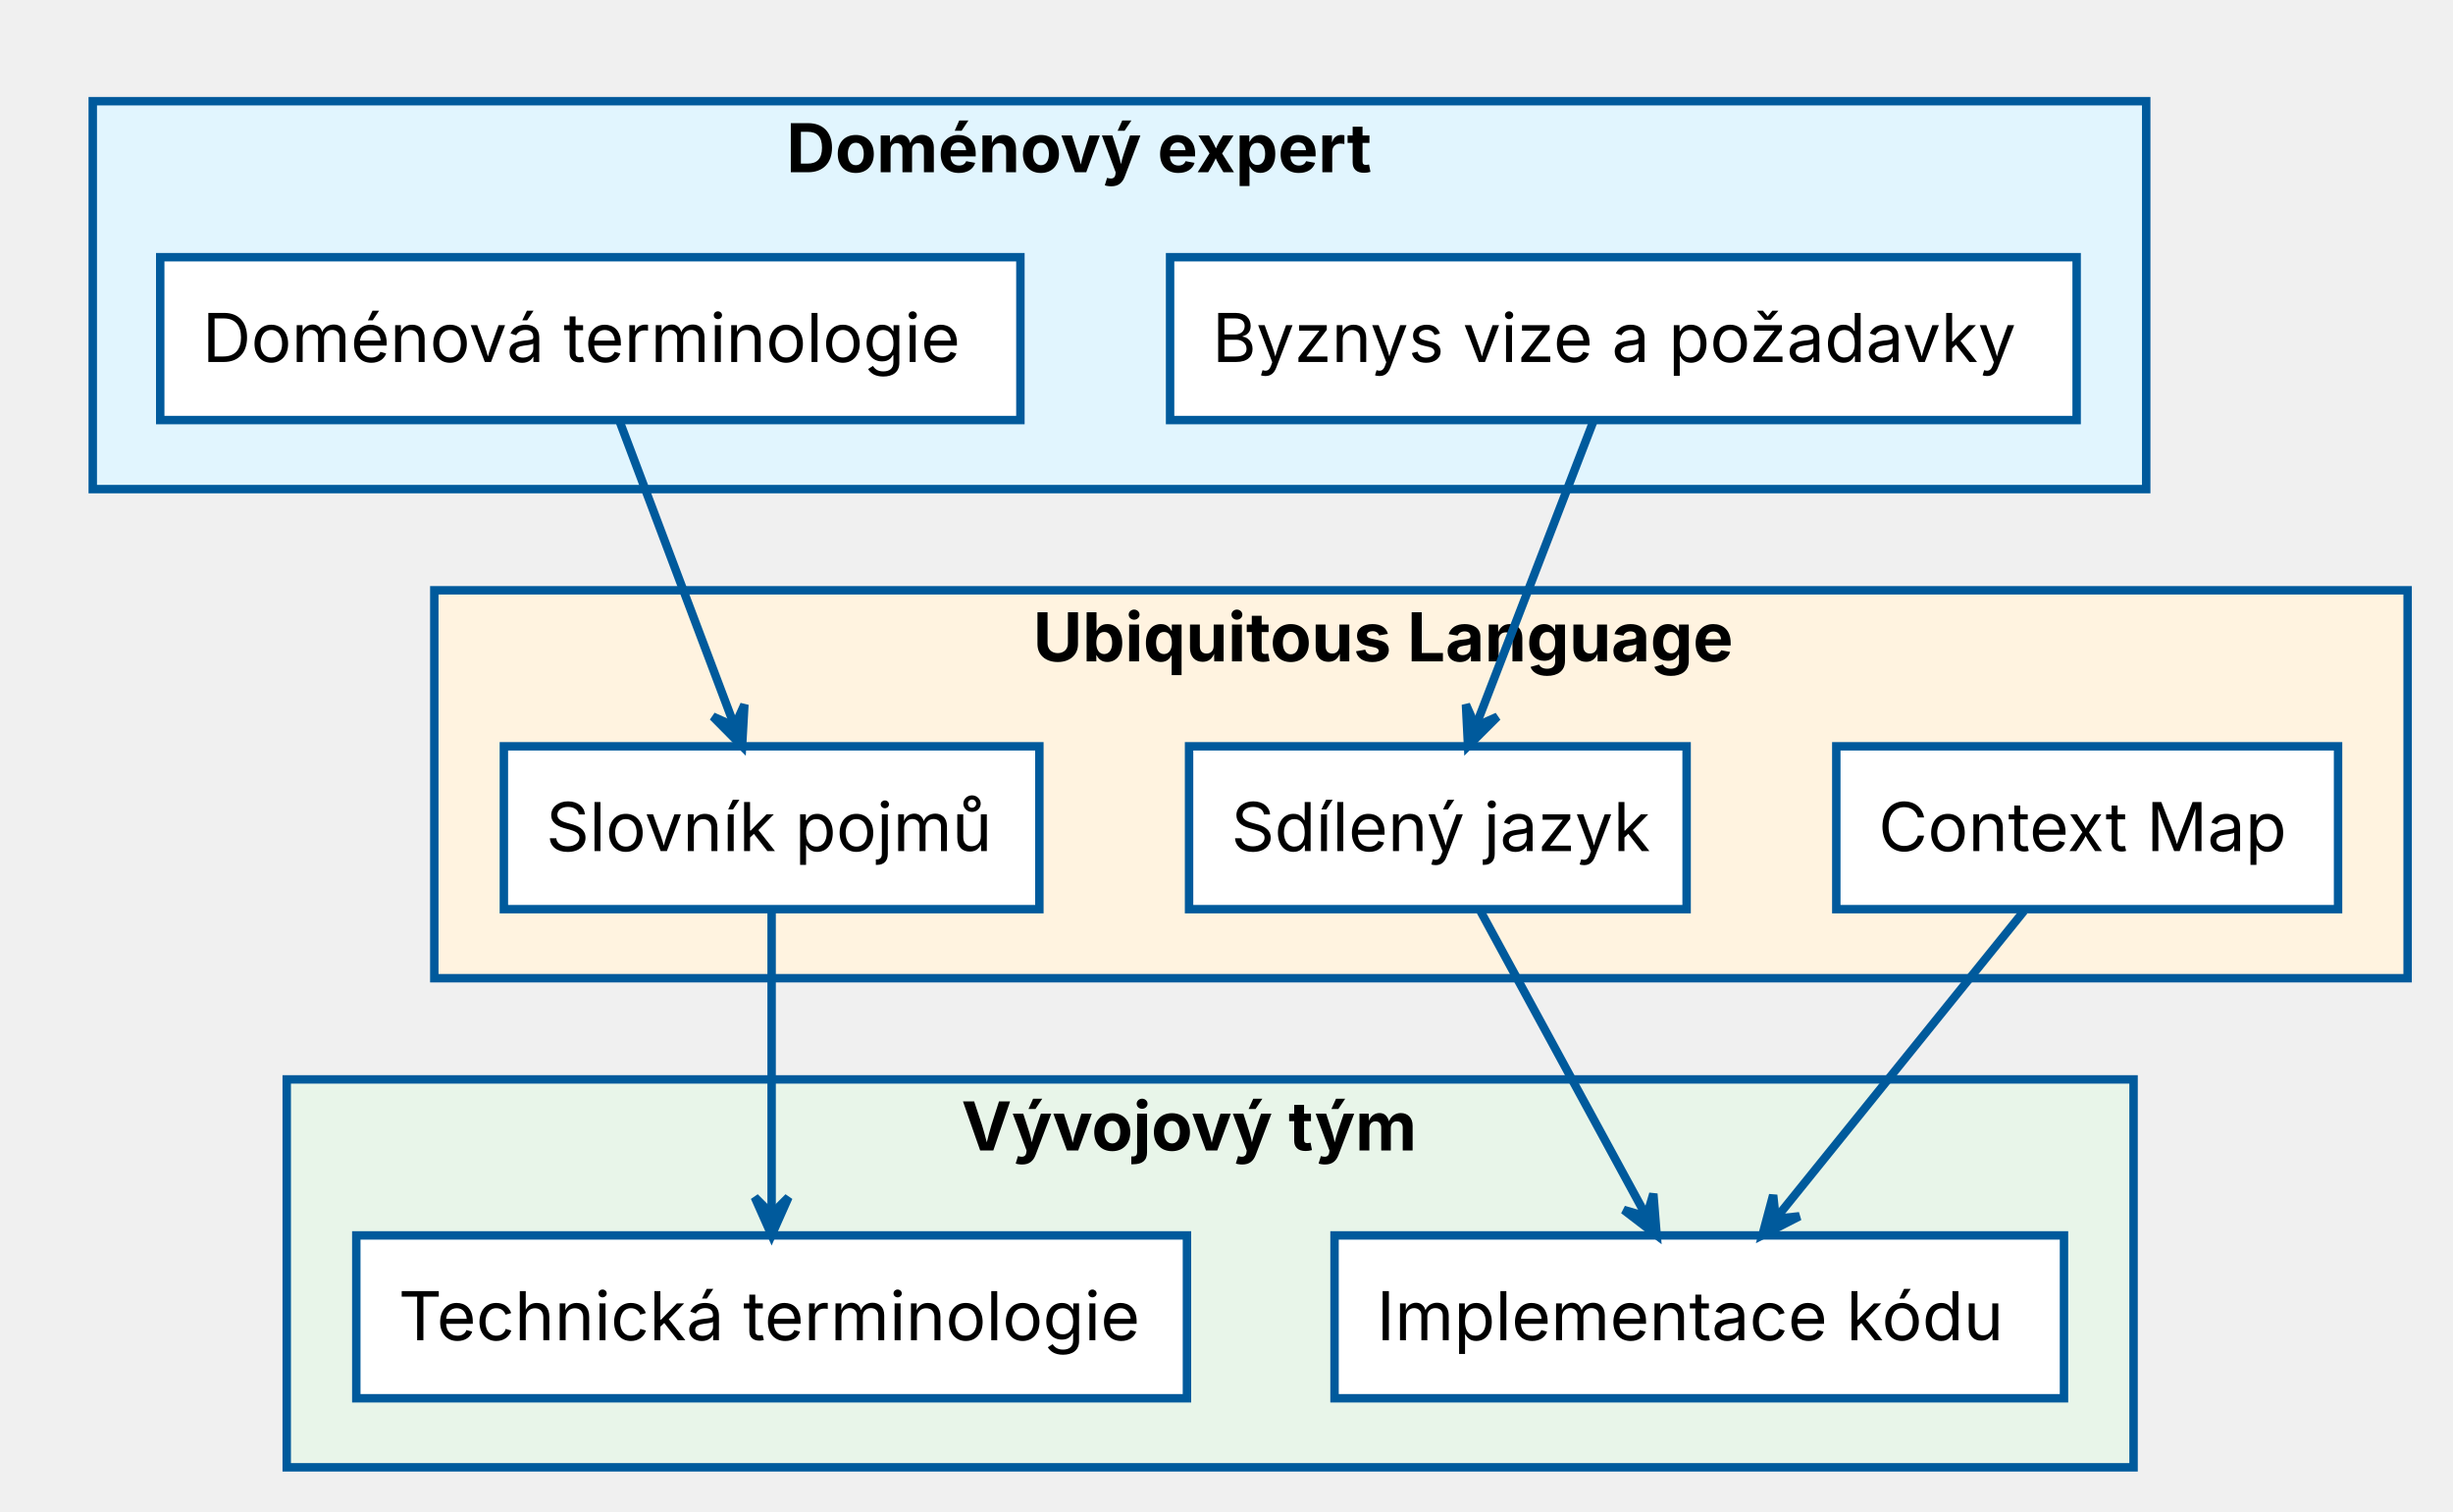
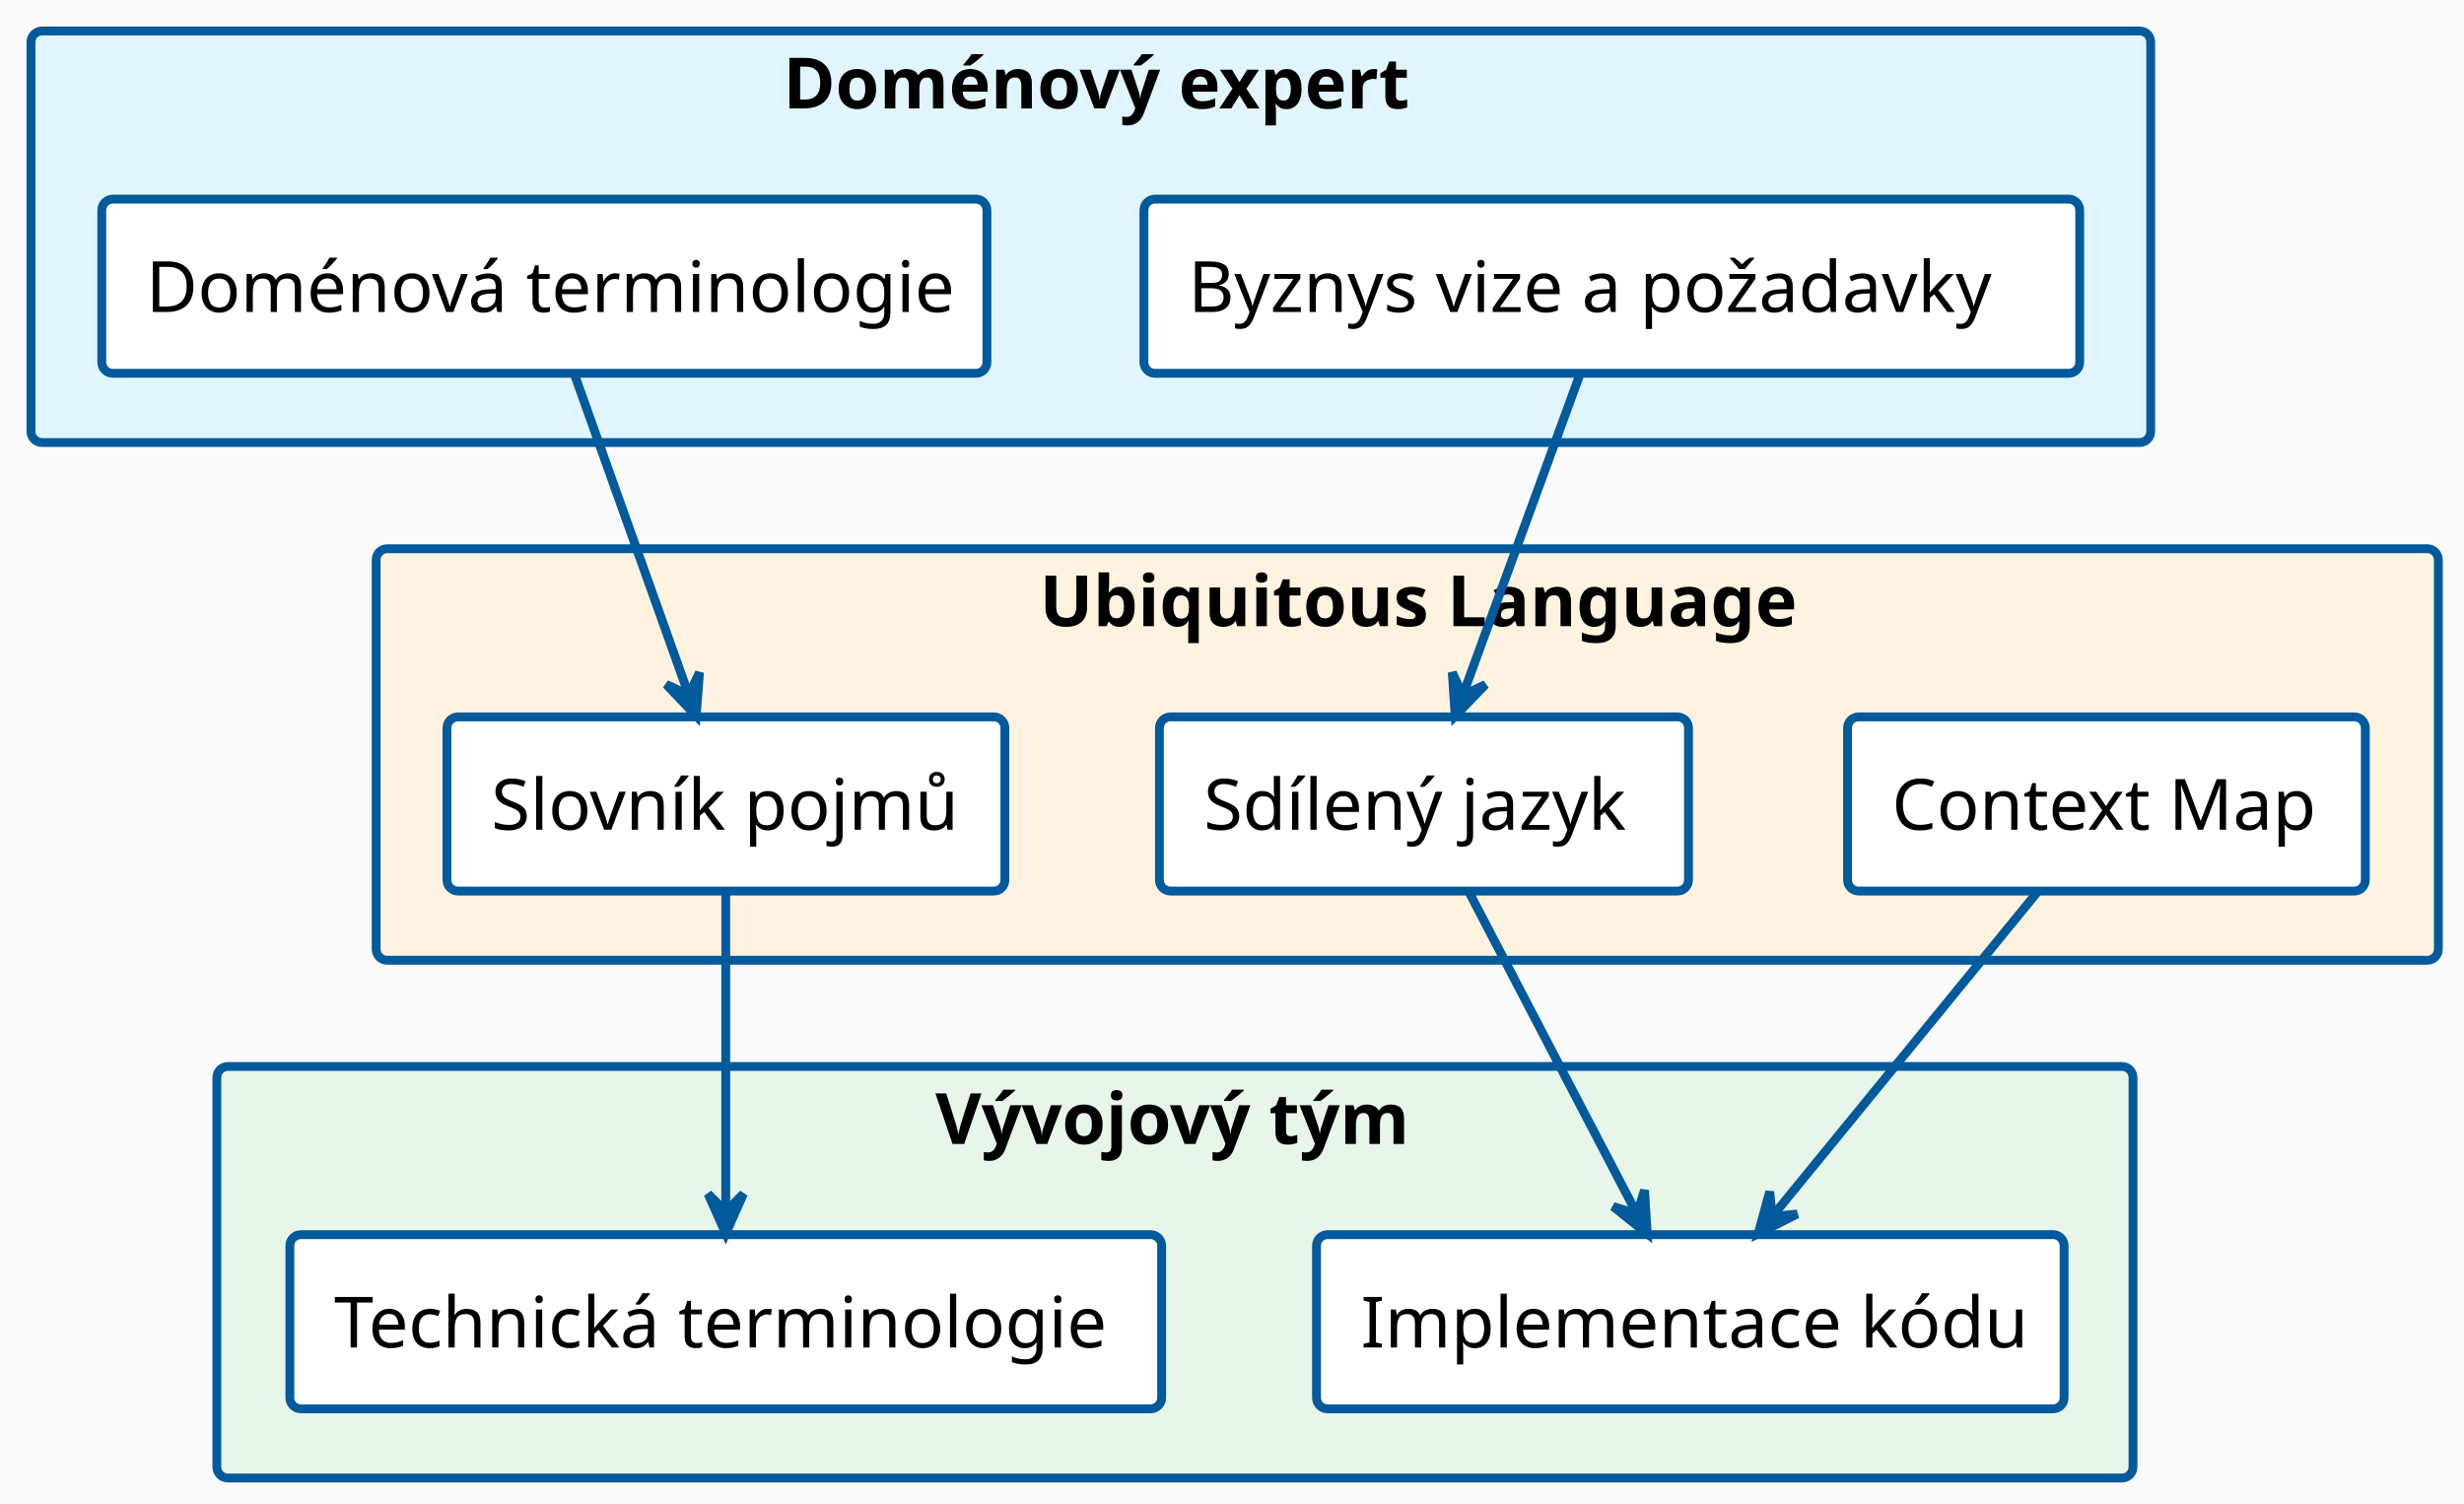
- <svg xmlns="http://www.w3.org/2000/svg" contentScriptType="application/ecmascript" contentStyleType="text/css" height="560.938px" preserveAspectRatio="none" style="width:909px;height:560px;background:#FAFAFA;" version="1.1" viewBox="0 0 909 560" width="909.375px" zoomAndPan="magnify">
+ <svg xmlns="http://www.w3.org/2000/svg" contentStyleType="text/css" data-diagram-type="DESCRIPTION" preserveAspectRatio="none" style="background:#FAFAFA;aspect-ratio:1.646" version="1.1" viewBox="0 0 870 531" zoomAndPan="magnify">
  <defs />
  <g>
-     <rect fill="#E1F5FE" height="143.75" style="stroke: #005A9C; stroke-width: 3.125;" width="760.938" x="34.375" y="37.5" />
-     <text fill="#000000" font-family="Inter" font-size="25" font-weight="bold" lengthAdjust="spacingAndGlyphs" textLength="246.875" x="291.406" y="63.831">Doménový expert</text>
-     <rect fill="#E8F5E9" height="143.75" style="stroke: #005A9C; stroke-width: 3.125;" width="684.375" x="106.25" y="400" />
-     <text fill="#000000" font-family="Inter" font-size="25" font-weight="bold" lengthAdjust="spacingAndGlyphs" textLength="184.375" x="356.25" y="426.331">Vývojový tým</text>
-     <rect fill="#FFF3E0" height="143.75" style="stroke: #005A9C; stroke-width: 3.125;" width="731.25" x="160.938" y="218.75" />
-     <text fill="#000000" font-family="Inter" font-size="25" font-weight="bold" lengthAdjust="spacingAndGlyphs" textLength="287.5" x="382.812" y="245.081">Ubiquitous Language</text>
-     <rect fill="#FFFFFF" height="60.352" style="stroke: #005A9C; stroke-width: 3.125;" width="335.938" x="433.594" y="95.312" />
-     <text fill="#000000" font-family="Inter" font-size="25" lengthAdjust="spacingAndGlyphs" textLength="304.688" x="449.219" y="134.143">Byznys vize a požadavky</text>
-     <rect fill="#FFFFFF" height="60.352" style="stroke: #005A9C; stroke-width: 3.125;" width="318.75" x="59.375" y="95.312" />
-     <text fill="#000000" font-family="Inter" font-size="25" lengthAdjust="spacingAndGlyphs" textLength="287.5" x="75" y="134.143">Doménová terminologie</text>
-     <rect fill="#FFFFFF" height="60.352" style="stroke: #005A9C; stroke-width: 3.125;" width="270.312" x="494.531" y="457.812" />
-     <text fill="#000000" font-family="Inter" font-size="25" lengthAdjust="spacingAndGlyphs" textLength="239.062" x="510.156" y="496.643">Implementace kódu</text>
-     <rect fill="#FFFFFF" height="60.352" style="stroke: #005A9C; stroke-width: 3.125;" width="307.812" x="132.031" y="457.812" />
-     <text fill="#000000" font-family="Inter" font-size="25" lengthAdjust="spacingAndGlyphs" textLength="276.562" x="147.656" y="496.643">Technická terminologie</text>
-     <rect fill="#FFFFFF" height="60.352" style="stroke: #005A9C; stroke-width: 3.125;" width="184.375" x="440.625" y="276.562" />
-     <text fill="#000000" font-family="Inter" font-size="25" lengthAdjust="spacingAndGlyphs" textLength="153.125" x="456.25" y="315.393">Sdílený jazyk</text>
-     <rect fill="#FFFFFF" height="60.352" style="stroke: #005A9C; stroke-width: 3.125;" width="198.438" x="186.719" y="276.562" />
-     <text fill="#000000" font-family="Inter" font-size="25" lengthAdjust="spacingAndGlyphs" textLength="167.188" x="202.344" y="315.393">Slovník pojmů</text>
-     <rect fill="#FFFFFF" height="60.352" style="stroke: #005A9C; stroke-width: 3.125;" width="185.938" x="680.469" y="276.562" />
-     <text fill="#000000" font-family="Inter" font-size="25" lengthAdjust="spacingAndGlyphs" textLength="154.688" x="696.094" y="315.393">Context Map</text>
-     <path d="M590.359,156.359 C578.531,187.031 559.828,235.469 546.984,268.766 " fill="none" id="DE-&gt;UL" style="stroke: #005A9C; stroke-width: 3.125;" />
-     <polygon fill="#005A9C" points="544,276.469,554.888,265.594,546.809,269.179,543.224,261.099,544,276.469" style="stroke: #005A9C; stroke-width: 3.125;" />
-     <path d="M229.688,156.359 C241.266,187.031 259.531,235.469 272.094,268.766 " fill="none" id="DET-&gt;ULDICT" style="stroke: #005A9C; stroke-width: 3.125;" />
-     <polygon fill="#005A9C" points="275,276.469,275.858,261.104,272.23,269.164,264.17,265.536,275,276.469" style="stroke: #005A9C; stroke-width: 3.125;" />
-     <path d="M548.594,337.609 C565.344,368.406 591.844,417.125 609.953,450.438 " fill="none" id="UL-&gt;DEV" style="stroke: #005A9C; stroke-width: 3.125;" />
-     <polygon fill="#005A9C" points="613.906,457.719,612.677,442.379,610.173,450.856,601.696,448.352,613.906,457.719" style="stroke: #005A9C; stroke-width: 3.125;" />
-     <path d="M285.938,337.609 C285.938,368.141 285.938,416.312 285.938,449.594 " fill="none" id="ULDICT-&gt;DEVT" style="stroke: #005A9C; stroke-width: 3.125;" />
-     <polygon fill="#005A9C" points="285.938,457.719,292.188,443.656,285.938,449.906,279.688,443.656,285.938,457.719" style="stroke: #005A9C; stroke-width: 3.125;" />
-     <path d="M750.016,337.609 C724.969,368.656 685.188,417.953 658.297,451.266 " fill="none" id="CC-&gt;DEV" style="stroke: #005A9C; stroke-width: 3.125;" />
-     <polygon fill="#005A9C" points="653.094,457.719,666.797,450.715,658.007,451.644,657.078,442.855,653.094,457.719" style="stroke: #005A9C; stroke-width: 3.125;" />
+     <rect fill="#FAFAFA" height="531.25" style="stroke:none;stroke-width:1.562;" width="870.312" x="0" y="0" />
+     <g class="cluster" data-entity="Doménový expert" data-source-line="61" data-uid="ent0002" id="cluster_Doménový expert">
+       <rect fill="#E1F5FE" height="145.312" rx="3.906" ry="3.906" style="stroke:#005A9C;stroke-width:3.125;" width="748.438" x="10.938" y="10.938" />
+       <text fill="#000000" font-family="Nunito" font-size="25" font-weight="bold" lengthAdjust="spacing" textLength="217.334" x="276.489" y="38.281">Doménový expert
+             </text>
+     </g>
+     <g class="cluster" data-entity="Vývojový tým" data-source-line="66" data-uid="ent0005" id="cluster_Vývojový tým">
+       <rect fill="#E8F5E9" height="145.312" rx="3.906" ry="3.906" style="stroke:#005A9C;stroke-width:3.125;" width="676.562" x="76.562" y="376.562" />
+       <text fill="#000000" font-family="Nunito" font-size="25" font-weight="bold" lengthAdjust="spacing" textLength="169.128" x="330.279" y="403.906">Vývojový tým
+             </text>
+     </g>
+     <g class="cluster" data-entity="Ubiquitous Language" data-source-line="71" data-uid="ent0008" id="cluster_Ubiquitous Language">
+       <rect fill="#FFF3E0" height="145.312" rx="3.906" ry="3.906" style="stroke:#005A9C;stroke-width:3.125;" width="728.125" x="132.812" y="193.75" />
+       <text fill="#000000" font-family="Nunito" font-size="25" font-weight="bold" lengthAdjust="spacing" textLength="259.68" x="367.035" y="221.094">Ubiquitous Language
+             </text>
+     </g>
+     <g class="entity" data-entity="DE" data-source-line="62" data-uid="ent0003" id="entity_DE">
+       <rect fill="#FFFFFF" height="61.499" rx="3.906" ry="3.906" style="stroke:#005A9C;stroke-width:3.125;" width="330.408" x="403.906" y="70.312" />
+       <text fill="#000000" font-family="Nunito" font-size="25" lengthAdjust="spacing" textLength="299.158" x="419.531" y="110.156">Byznys vize a požadavky
+             </text>
+     </g>
+     <g class="entity" data-entity="DET" data-source-line="63" data-uid="ent0004" id="entity_DET">
+       <rect fill="#FFFFFF" height="61.499" rx="3.906" ry="3.906" style="stroke:#005A9C;stroke-width:3.125;" width="312.524" x="35.938" y="70.312" />
+       <text fill="#000000" font-family="Nunito" font-size="25" lengthAdjust="spacing" textLength="281.274" x="51.562" y="110.156">Doménová terminologie
+             </text>
+     </g>
+     <g class="entity" data-entity="DEV" data-source-line="67" data-uid="ent0006" id="entity_DEV">
+       <rect fill="#FFFFFF" height="61.499" rx="3.906" ry="3.906" style="stroke:#005A9C;stroke-width:3.125;" width="263.953" x="464.844" y="435.938" />
+       <text fill="#000000" font-family="Nunito" font-size="25" lengthAdjust="spacing" textLength="232.703" x="480.469" y="475.781">Implementace kódu
+             </text>
+     </g>
+     <g class="entity" data-entity="DEVT" data-source-line="68" data-uid="ent0007" id="entity_DEVT">
+       <rect fill="#FFFFFF" height="61.499" rx="3.906" ry="3.906" style="stroke:#005A9C;stroke-width:3.125;" width="307.812" x="102.344" y="435.938" />
+       <text fill="#000000" font-family="Nunito" font-size="25" lengthAdjust="spacing" textLength="276.562" x="117.969" y="475.781">Technická terminologie
+             </text>
+     </g>
+     <g class="entity" data-entity="UL" data-source-line="72" data-uid="ent0009" id="entity_UL">
+       <rect fill="#FFFFFF" height="61.499" rx="3.906" ry="3.906" style="stroke:#005A9C;stroke-width:3.125;" width="186.804" x="409.375" y="253.125" />
+       <text fill="#000000" font-family="Nunito" font-size="25" lengthAdjust="spacing" textLength="155.554" x="425" y="292.969">Sdílený jazyk
+             </text>
+     </g>
+     <g class="entity" data-entity="ULDICT" data-source-line="73" data-uid="ent0010" id="entity_ULDICT">
+       <rect fill="#FFFFFF" height="61.499" rx="3.906" ry="3.906" style="stroke:#005A9C;stroke-width:3.125;" width="196.997" x="157.812" y="253.125" />
+       <text fill="#000000" font-family="Nunito" font-size="25" lengthAdjust="spacing" textLength="165.747" x="173.438" y="292.969">Slovník pojmů
+             </text>
+     </g>
+     <g class="entity" data-entity="CC" data-source-line="74" data-uid="ent0011" id="entity_CC">
+       <rect fill="#FFFFFF" height="61.499" rx="3.906" ry="3.906" style="stroke:#005A9C;stroke-width:3.125;" width="182.812" x="652.344" y="253.125" />
+       <text fill="#000000" font-family="Nunito" font-size="25" lengthAdjust="spacing" textLength="151.562" x="667.969" y="292.969">Context Map
+             </text>
+     </g>
+     <g class="link" data-entity-1="DE" data-entity-2="UL" data-source-line="77" data-uid="lnk12" id="link_DE_UL">
+       <path d="M558.062,131.609 C545.859,165.031 529.231,210.553 517.028,243.975" fill="none" id="DE-to-UL" style="stroke:#005A9C;stroke-width:3.125;" />
+       <polygon fill="#005A9C" points="513.812,252.781,524.506,241.715,516.492,245.443,512.765,237.428,513.812,252.781" style="stroke:#005A9C;stroke-width:3.125;" />
+     </g>
+     <g class="link" data-entity-1="DET" data-entity-2="ULDICT" data-source-line="78" data-uid="lnk13" id="link_DET_ULDICT">
+       <path d="M202.625,131.609 C214.531,165.031 230.76,210.528 242.666,243.95" fill="none" id="DET-to-ULDICT" style="stroke:#005A9C;stroke-width:3.125;" />
+       <polygon fill="#005A9C" points="245.812,252.781,246.981,237.437,243.191,245.422,235.206,241.632,245.812,252.781" style="stroke:#005A9C;stroke-width:3.125;" />
+     </g>
+     <g class="link" data-entity-1="UL" data-entity-2="DEV" data-source-line="79" data-uid="lnk14" id="link_UL_DEV">
+       <path d="M518.391,314.422 C535.828,347.844 559.835,393.86 577.273,427.282" fill="none" id="UL-to-DEV" style="stroke:#005A9C;stroke-width:3.125;" />
+       <polygon fill="#005A9C" points="581.609,435.594,580.646,420.235,577.996,428.667,569.563,426.017,581.609,435.594" style="stroke:#005A9C;stroke-width:3.125;" />
+     </g>
+     <g class="link" data-entity-1="ULDICT" data-entity-2="DEVT" data-source-line="80" data-uid="lnk15" id="link_ULDICT_DEVT">
+       <path d="M256.25,314.422 C256.25,347.844 256.25,392.797 256.25,426.219" fill="none" id="ULDICT-to-DEVT" style="stroke:#005A9C;stroke-width:3.125;" />
+       <polygon fill="#005A9C" points="256.25,435.594,262.5,421.531,256.25,427.781,250,421.531,256.25,435.594" style="stroke:#005A9C;stroke-width:3.125;" />
+     </g>
+     <g class="link" data-entity-1="CC" data-entity-2="DEV" data-source-line="81" data-uid="lnk16" id="link_CC_DEV">
+       <path d="M719.828,314.422 C692.516,347.844 654.024,394.911 626.727,428.333" fill="none" id="CC-to-DEV" style="stroke:#005A9C;stroke-width:3.125;" />
+       <polygon fill="#005A9C" points="620.797,435.594,634.533,428.656,625.739,429.543,624.852,420.749,620.797,435.594" style="stroke:#005A9C;stroke-width:3.125;" />
+     </g>
  </g>
</svg>
